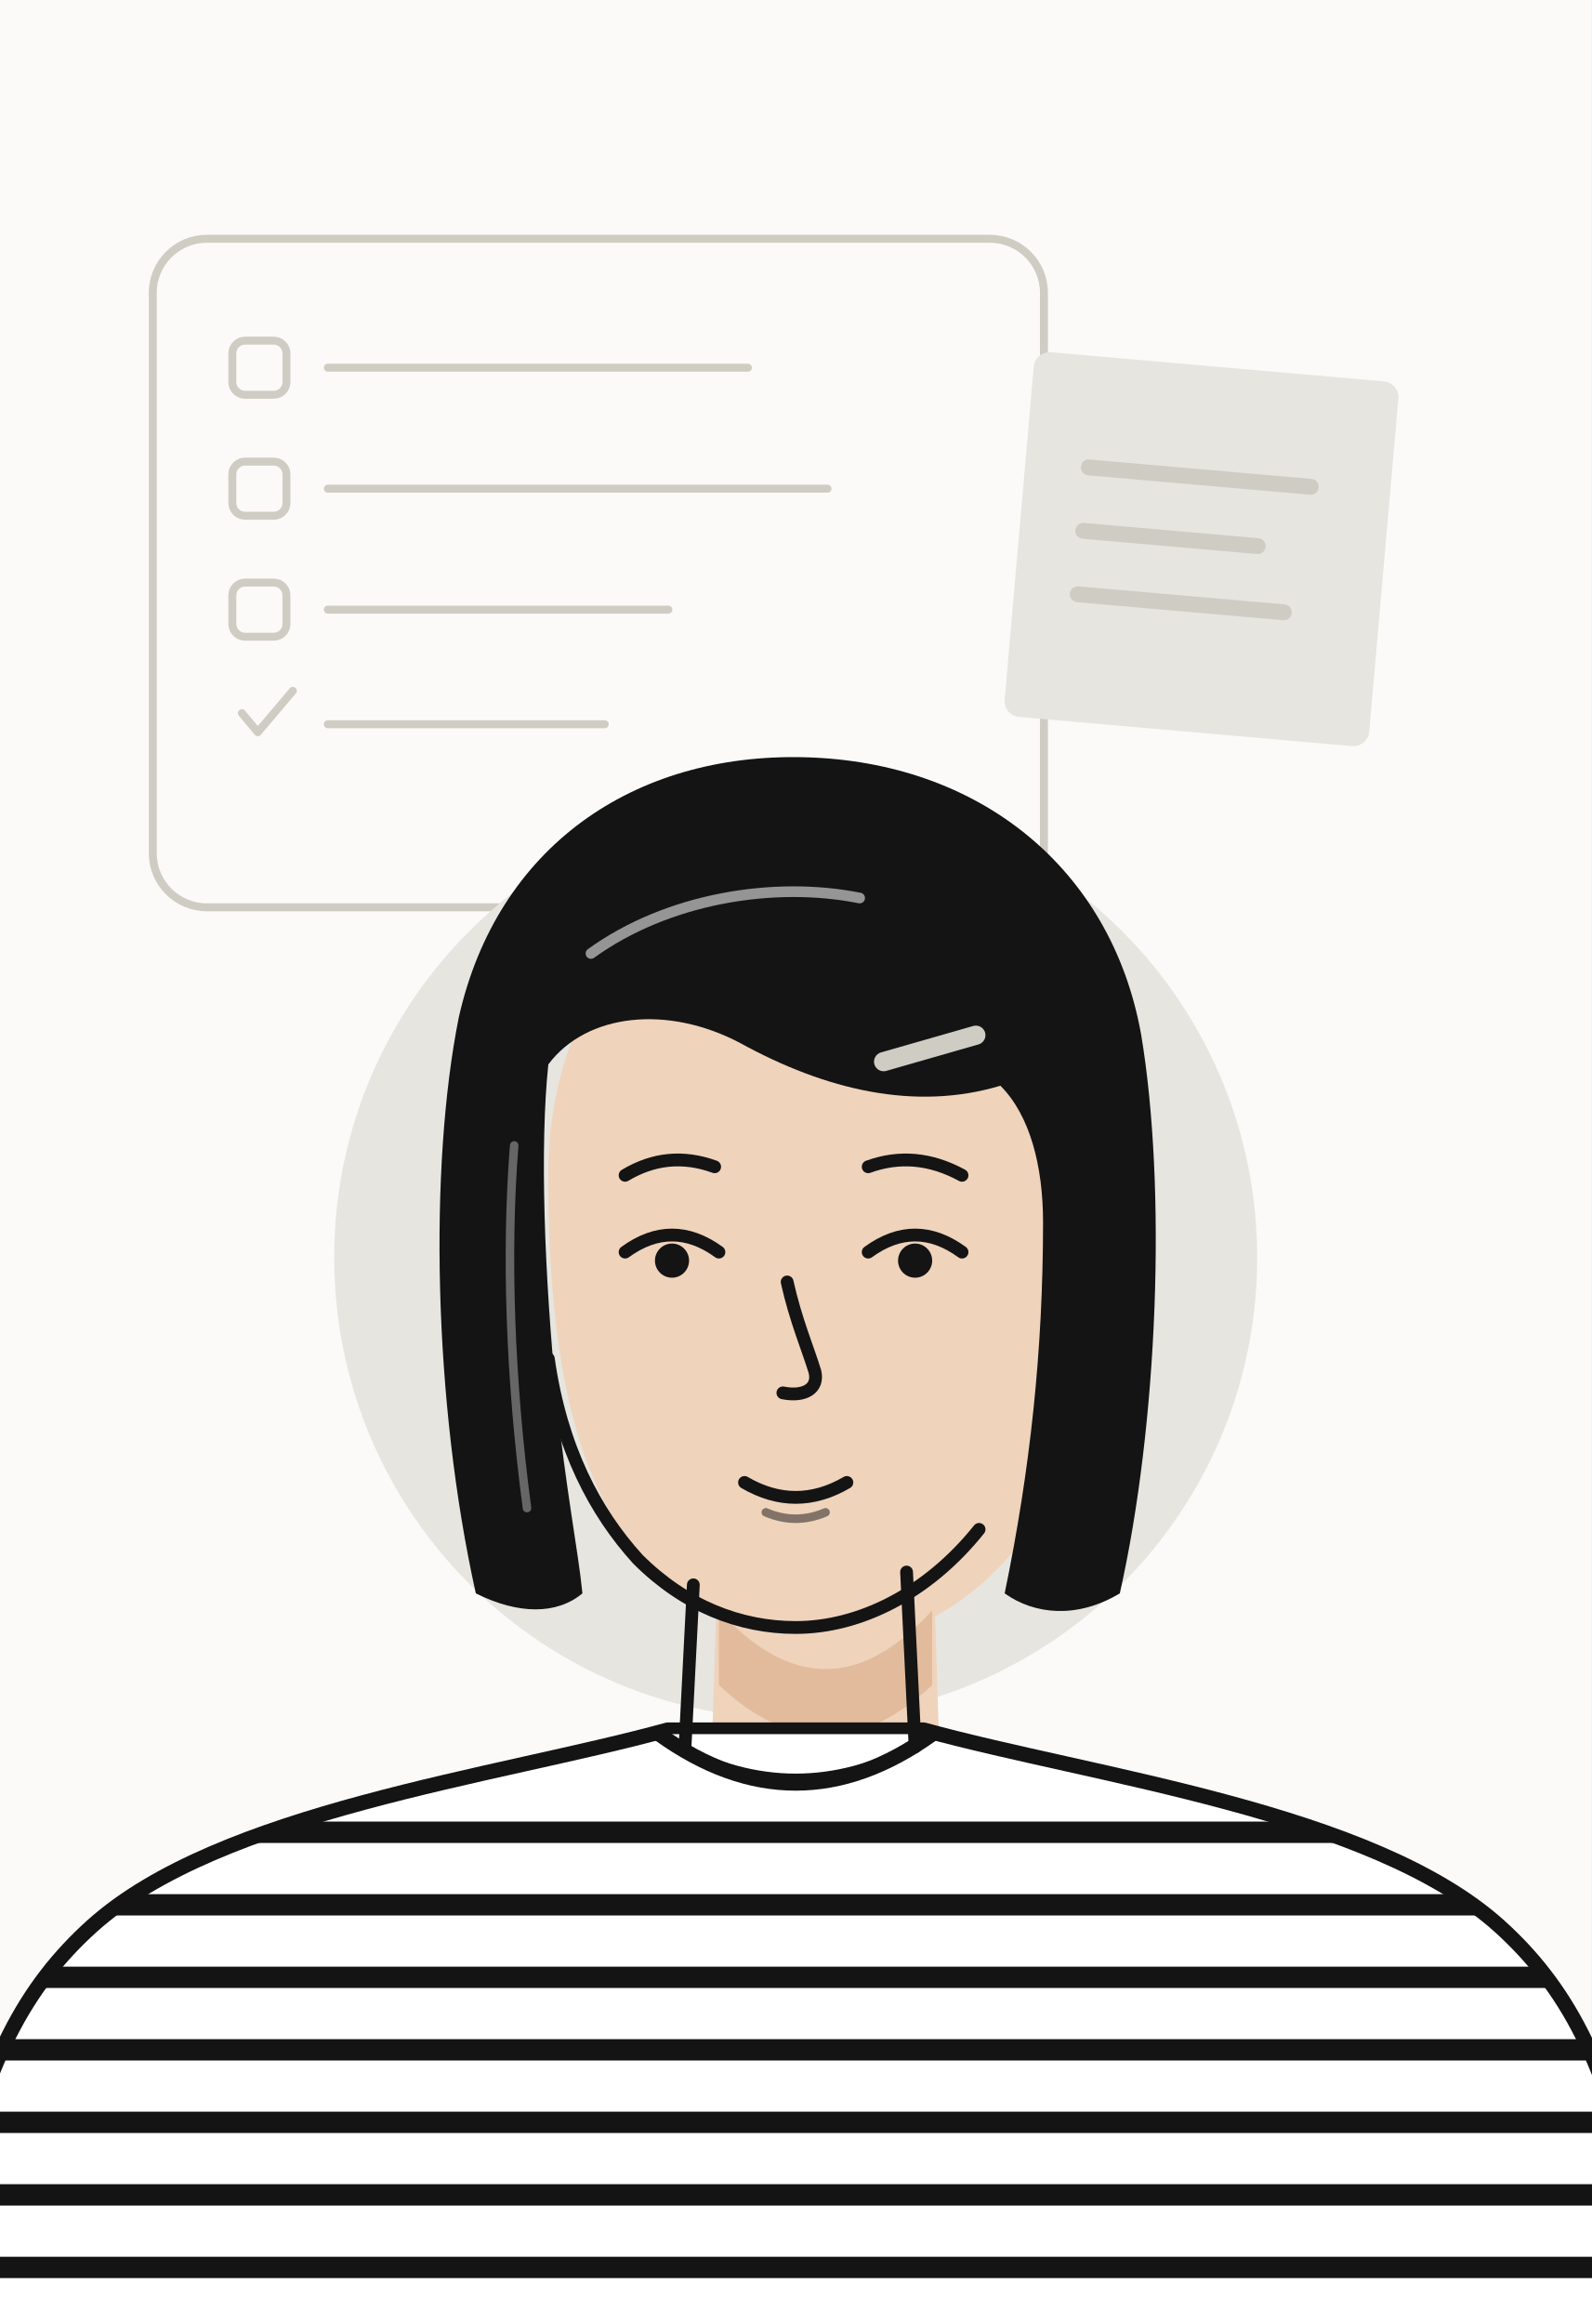
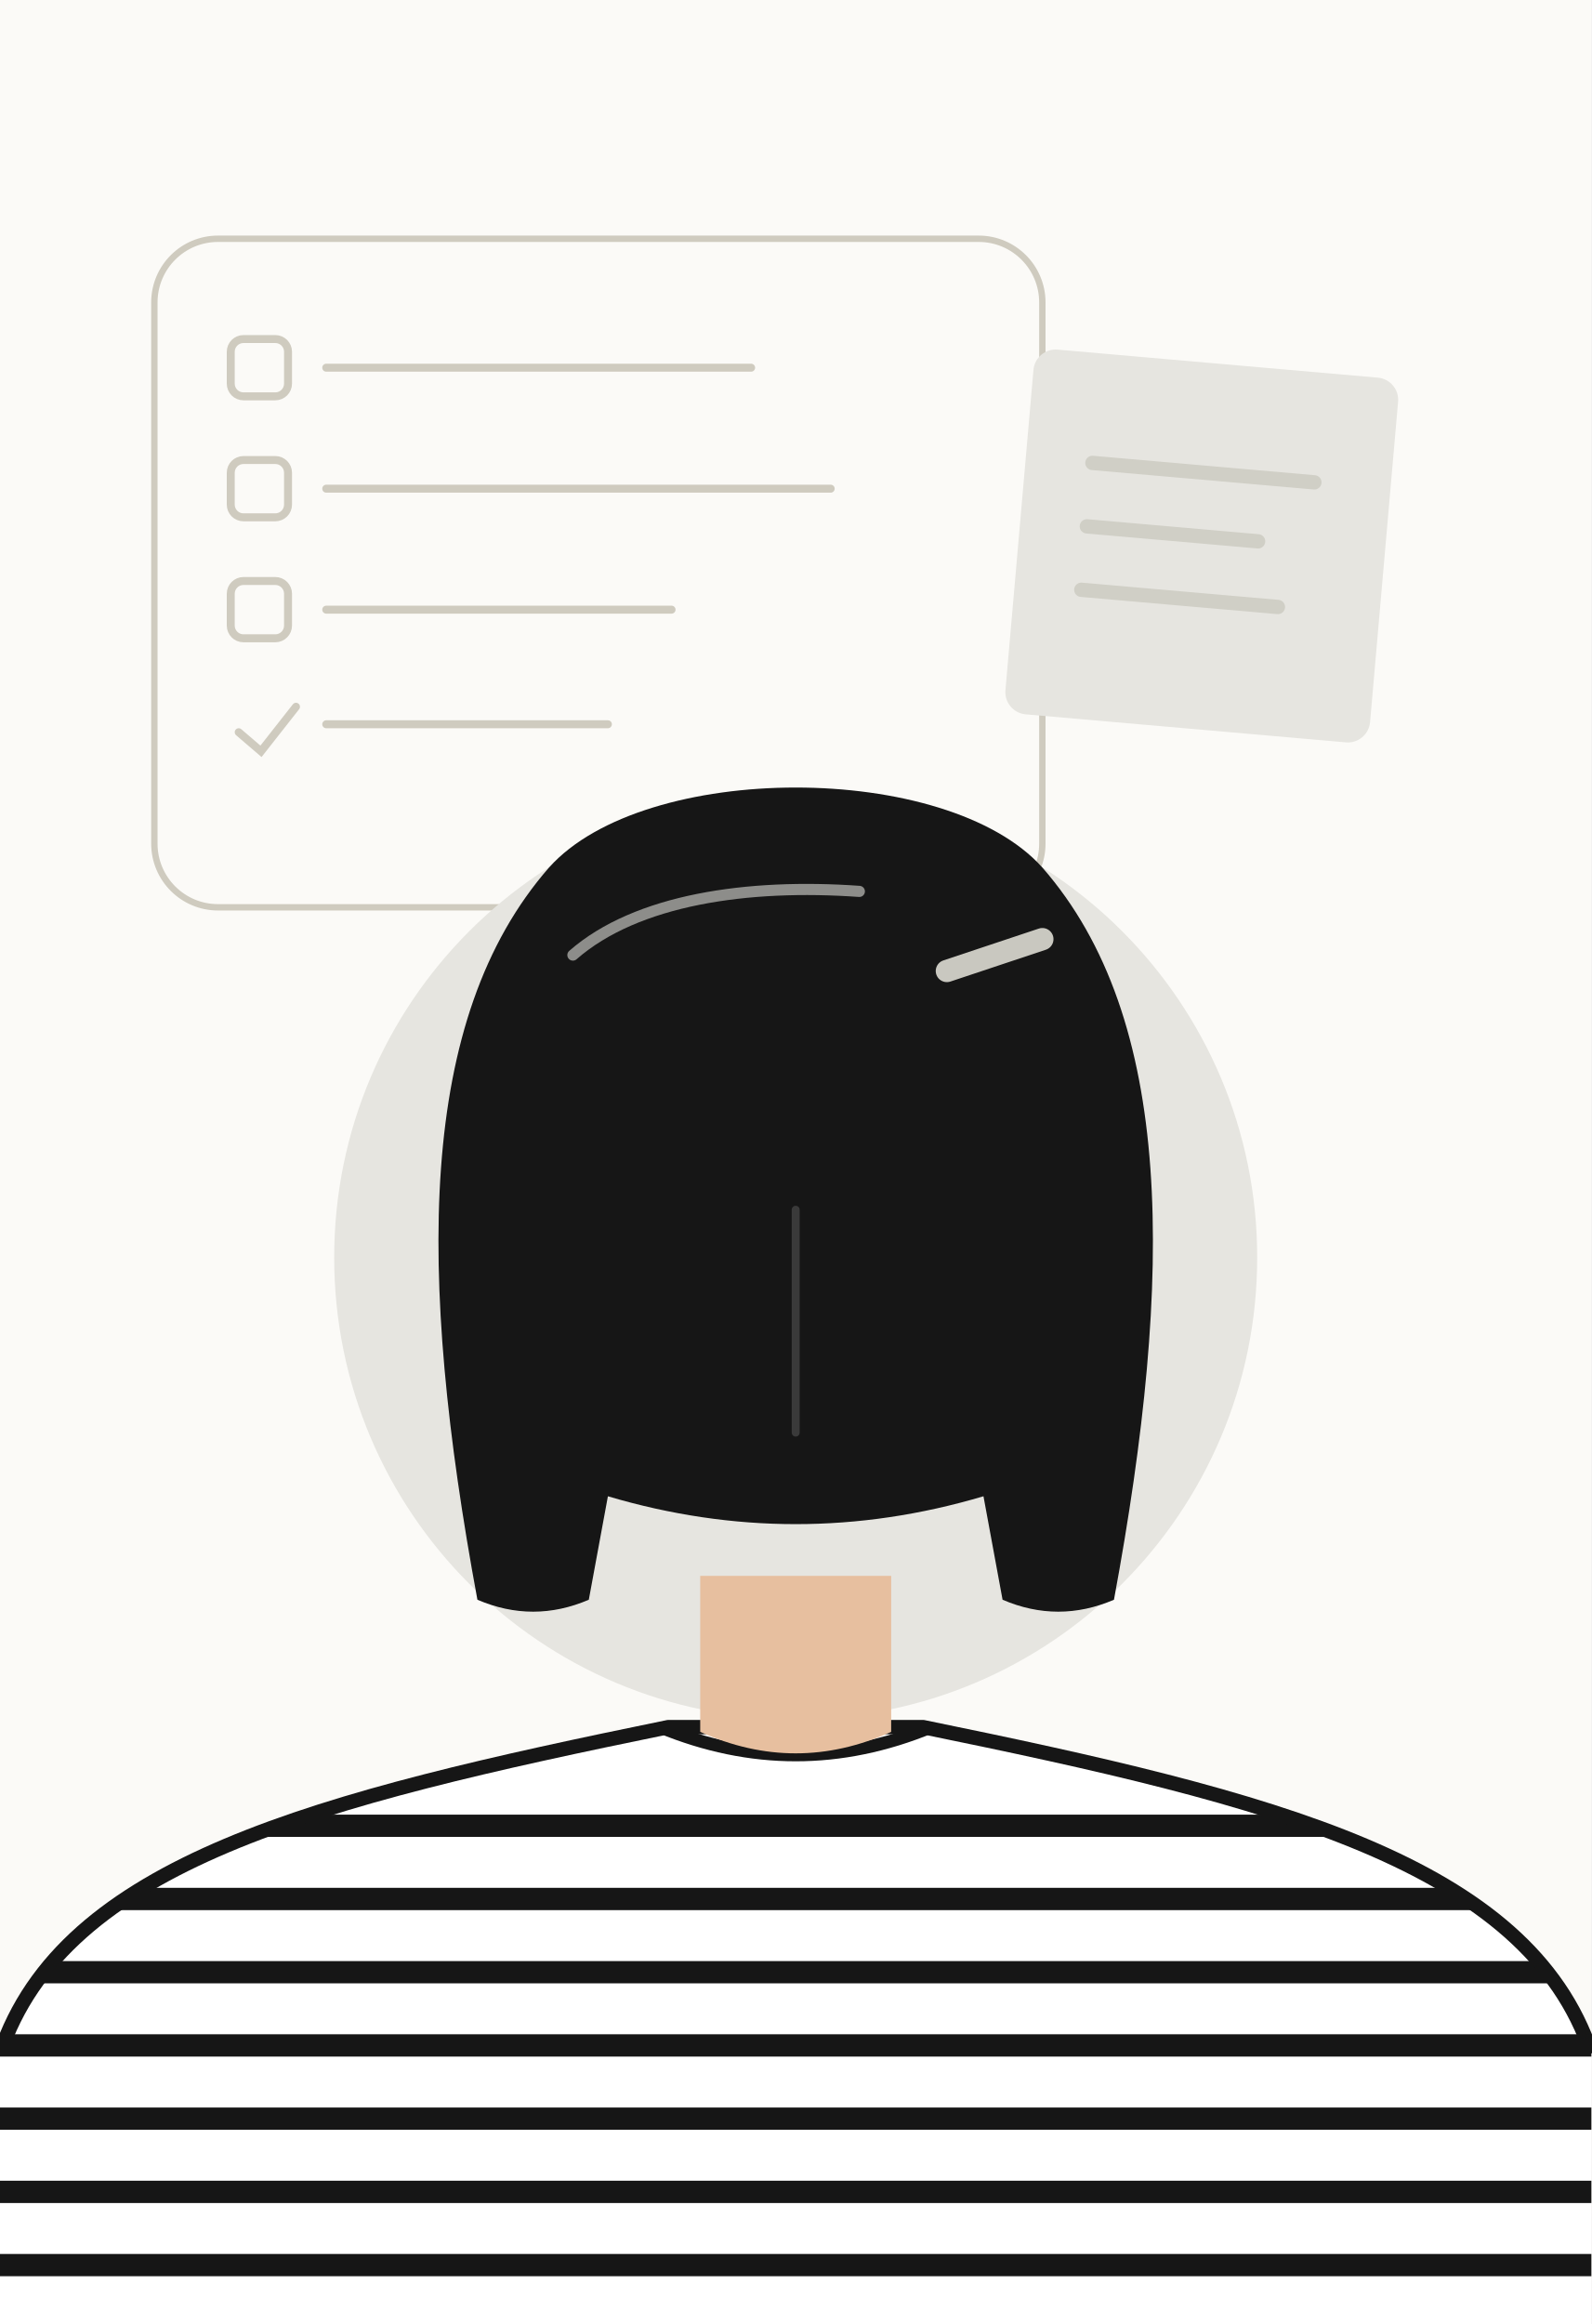
- <svg xmlns="http://www.w3.org/2000/svg" width="1000" height="1460" viewBox="0 0 1000 1460">
+ <svg xmlns="http://www.w3.org/2000/svg" viewBox="0 0 1000 1460" width="1000" height="1460">
  <defs>
-     <clipPath id="nh-torso">
-       <path d="M -60 214 C -140 236 -270 252 -330 306 C -392 362 -410 450 -420 760 L 420 760 C 410 450 392 362 330 306 C 270 252 140 236 60 214 Z" />
+     <clipPath id="top">
+       <path id="sh" d="M0 1290 C40 1170 200 1130 420 1085 L580 1085 C800 1130 960 1170 1000 1290 L1000 1460 L0 1460Z" />
    </clipPath>
  </defs>
-   <rect width="1000" height="1460" fill="#fbfaf8" />
-   <g fill="none" stroke="#cfccc4" stroke-width="5" stroke-linecap="round" stroke-linejoin="round">
-     <rect x="96" y="150" width="560" height="420" rx="34" />
-     <rect x="146" y="214" width="34" height="34" rx="8" />
-     <path d="M 206 231 H 470" />
-     <rect x="146" y="290" width="34" height="34" rx="8" />
-     <path d="M 206 307 H 520" />
-     <rect x="146" y="366" width="34" height="34" rx="8" />
-     <path d="M 206 383 H 420" />
-     <path d="M 152 448 l 10 12 l 22 -26" />
-     <path d="M 206 455 H 380" />
+   <rect width="1000" height="1460" fill="#fbfaf7" />
+   <rect x="97" y="150" width="558" height="420" rx="40" fill="none" stroke="#cfcbbf" stroke-width="4" />
+   <g stroke="#cfcbbf" stroke-width="5" stroke-linecap="round" fill="none">
+     <rect x="145" y="213" width="36" height="36" rx="8" />
+     <rect x="145" y="289" width="36" height="36" rx="8" />
+     <rect x="145" y="365" width="36" height="36" rx="8" />
+     <path d="M205 231H472M205 307H522M205 383H422M205 455H382" />
+     <path d="M150 460l14 12 22-28" />
  </g>
-   <rect x="640" y="230" width="230" height="230" rx="10" fill="#e7e5e0" transform="rotate(5 755 345)" />
-   <path d="M 680 300 h 140 M 680 340 h 110 M 680 380 h 130" stroke="#cfccc4" stroke-width="10" stroke-linecap="round" transform="rotate(5 755 345)" />
-   <circle cx="500" cy="790" r="290" fill="#e7e5e0" />
-   <g transform="translate(500 800) scale(1.34)">
-     <g>
-       <path d="M 0 -196 C 82 -196 130 -136 130 -54 C 130 22 120 76 96 112 C 72 146 38 166 0 166 C -38 166 -72 146 -96 112 C -120 76 -130 22 -130 -54 C -130 -136 -82 -196 0 -196 Z" transform="translate(14 8)" fill="#efd3bb" />
-       <path d="M -50 110 L -54 236 Q 0 262 54 236 L 50 110 Z" transform="translate(14 8)" fill="#efd3bb" />
-       <path d="M -50 150 Q 0 205 50 150 L 50 185 Q 0 232 -50 185 Z" transform="translate(14 8)" fill="#e2bb9c" />
-       <path d="M -60 214 C -140 236 -270 252 -330 306 C -392 362 -410 450 -420 760 L 420 760 C 410 450 392 362 330 306 C 270 252 140 236 60 214 Z" fill="#fff" />
-       <g clip-path="url(#nh-torso)">
-         <path d="M -440 262 H 440" stroke="#141414" stroke-width="10" />
-         <path d="M -440 296 H 440" stroke="#141414" stroke-width="10" />
-         <path d="M -440 330 H 440" stroke="#141414" stroke-width="10" />
-         <path d="M -440 364 H 440" stroke="#141414" stroke-width="10" />
-         <path d="M -440 398 H 440" stroke="#141414" stroke-width="10" />
-         <path d="M -440 432 H 440" stroke="#141414" stroke-width="10" />
-         <path d="M -440 466 H 440" stroke="#141414" stroke-width="10" />
-         <path d="M -440 500 H 440" stroke="#141414" stroke-width="10" />
-         <path d="M -440 534 H 440" stroke="#141414" stroke-width="10" />
-         <path d="M -440 568 H 440" stroke="#141414" stroke-width="10" />
-         <path d="M -440 602 H 440" stroke="#141414" stroke-width="10" />
-         <path d="M -440 636 H 440" stroke="#141414" stroke-width="10" />
-         <path d="M -440 670 H 440" stroke="#141414" stroke-width="10" />
-         <path d="M -440 704 H 440" stroke="#141414" stroke-width="10" />
-         <path d="M -440 738 H 440" stroke="#141414" stroke-width="10" />
-         <path d="M -440 772 H 440" stroke="#141414" stroke-width="10" />
-       </g>
-       <path d="M -60 214 C -140 236 -270 252 -330 306 C -392 362 -410 450 -420 760 L 420 760 C 410 450 392 362 330 306 C 270 252 140 236 60 214 Z" fill="none" stroke="#141414" stroke-width="7" stroke-linecap="round" stroke-linejoin="round" />
-       <path d="M -64 216 Q 0 262 64 216" fill="#fff" stroke="#141414" stroke-width="7" stroke-linecap="round" stroke-linejoin="round" />
-       <path d="M -56 222 Q 0 252 56 222" fill="none" stroke="#141414" stroke-width="5" stroke-linecap="round" stroke-linejoin="round" />
-       <path d="M -48 146 L -52 224" fill="none" stroke="#141414" stroke-width="6" stroke-linecap="round" stroke-linejoin="round" />
-       <path d="M 52 140 L 56 222" fill="none" stroke="#141414" stroke-width="6" stroke-linecap="round" stroke-linejoin="round" />
-       <path d="M -150 150 C -170 60 -172 -50 -158 -120 C -140 -200 -76 -244 4 -242 C 86 -240 148 -190 162 -112 C 174 -40 170 70 152 150 C 132 162 112 160 98 150 C 110 92 116 36 116 -24 C 116 -50 110 -74 96 -88 C 56 -76 14 -86 -26 -108 C -60 -126 -98 -122 -116 -98 C -120 -60 -118 0 -112 60 C -108 100 -102 130 -100 150 C -112 160 -130 160 -150 150 Z" fill="#141414" />
-       <path d="M -96 -150 C -60 -176 -10 -184 30 -176" stroke="#fff" stroke-width="5" fill="none" stroke-linecap="round" opacity=".55" />
-       <path d="M -132 -60 C -136 -10 -134 50 -126 110" stroke="#fff" stroke-width="4" fill="none" stroke-linecap="round" opacity=".35" />
-       <path d="M -116 40 C -110 82 -94 112 -74 134 C -52 156 -26 166 0 166 C 30 166 62 150 86 120" fill="none" stroke="#141414" stroke-width="6" stroke-linecap="round" stroke-linejoin="round" />
-       <rect x="34" y="-112" width="58" height="13" rx="6.5" fill="#cfccc4" stroke="#141414" stroke-width="4" transform="rotate(-16 63 -105)" />
-       <circle cx="-118" cy="96" r="7" fill="#141414" />
-       <path d="M -80 -46 Q -60 -58 -38 -50" fill="none" stroke="#141414" stroke-width="6" stroke-linecap="round" stroke-linejoin="round" />
-       <path d="M 34 -50 Q 56 -58 78 -46" fill="none" stroke="#141414" stroke-width="6" stroke-linecap="round" stroke-linejoin="round" />
-       <path d="M -80 -10 Q -58 -26 -36 -10" fill="none" stroke="#141414" stroke-width="6" stroke-linecap="round" stroke-linejoin="round" />
-       <path d="M 34 -10 Q 56 -26 78 -10" fill="none" stroke="#141414" stroke-width="6" stroke-linecap="round" stroke-linejoin="round" />
-       <circle cx="-58" cy="-6" r="8" fill="#141414" />
-       <circle cx="56" cy="-6" r="8" fill="#141414" />
-       <path d="M -4 4 C 0 22 6 36 9 46 C 11 54 4 58 -6 56" fill="none" stroke="#141414" stroke-width="6" stroke-linecap="round" stroke-linejoin="round" />
-       <path d="M -24 98 Q 0 112 24 98" fill="none" stroke="#141414" stroke-width="6" stroke-linecap="round" stroke-linejoin="round" />
-       <path d="M -14 112 Q 0 118 14 112" stroke="#141414" stroke-width="4" fill="none" stroke-linecap="round" opacity=".5" />
+   <g transform="rotate(5 755 345)">
+     <rect x="640" y="228" width="230" height="230" rx="14" fill="#e6e5e0" />
+     <g stroke="#d0cfc6" stroke-width="9" stroke-linecap="round">
+       <path d="M682 297H822M682 337H790M682 377H806" />
    </g>
  </g>
+   <circle cx="500" cy="790" r="290" fill="#e6e5e0" />
+   <g clip-path="url(#top)">
+     <rect y="1000" width="1000" height="470" fill="#fff" />
+     <g fill="#161616">
+       <rect y="1140" width="1000" height="14" />
+       <rect y="1186" width="1000" height="14" />
+       <rect y="1232" width="1000" height="14" />
+       <rect y="1278" width="1000" height="14" />
+       <rect y="1324" width="1000" height="14" />
+       <rect y="1370" width="1000" height="14" />
+       <rect y="1416" width="1000" height="14" />
+     </g>
+   </g>
+   <path d="M0 1290 C40 1170 200 1130 420 1085 L580 1085 C800 1130 960 1170 1000 1290" fill="none" stroke="#161616" stroke-width="9" stroke-linejoin="round" />
+   <path d="M415 1085 Q500 1120 585 1085" fill="none" stroke="#161616" stroke-width="8" />
+   <path d="M440 990H560V1088Q500 1115 440 1088Z" fill="#e7bf9f" />
+   <path d="M300 1005 C262 800 262 640 345 545 C405 478 595 478 655 545 C738 640 738 800 700 1005 Q665 1020 630 1005 L618 940 Q500 975 382 940 L370 1005 Q335 1020 300 1005Z" fill="#161616" />
+   <path d="M360 600 C400 565 470 555 540 560" fill="none" stroke="#8d8d8a" stroke-width="7" stroke-linecap="round" />
+   <path d="M595 610 L655 590" stroke="#c9c8c0" stroke-width="14" stroke-linecap="round" />
+   <path d="M500 760 V900" stroke="#3a3a3a" stroke-width="5" stroke-linecap="round" />
</svg>
